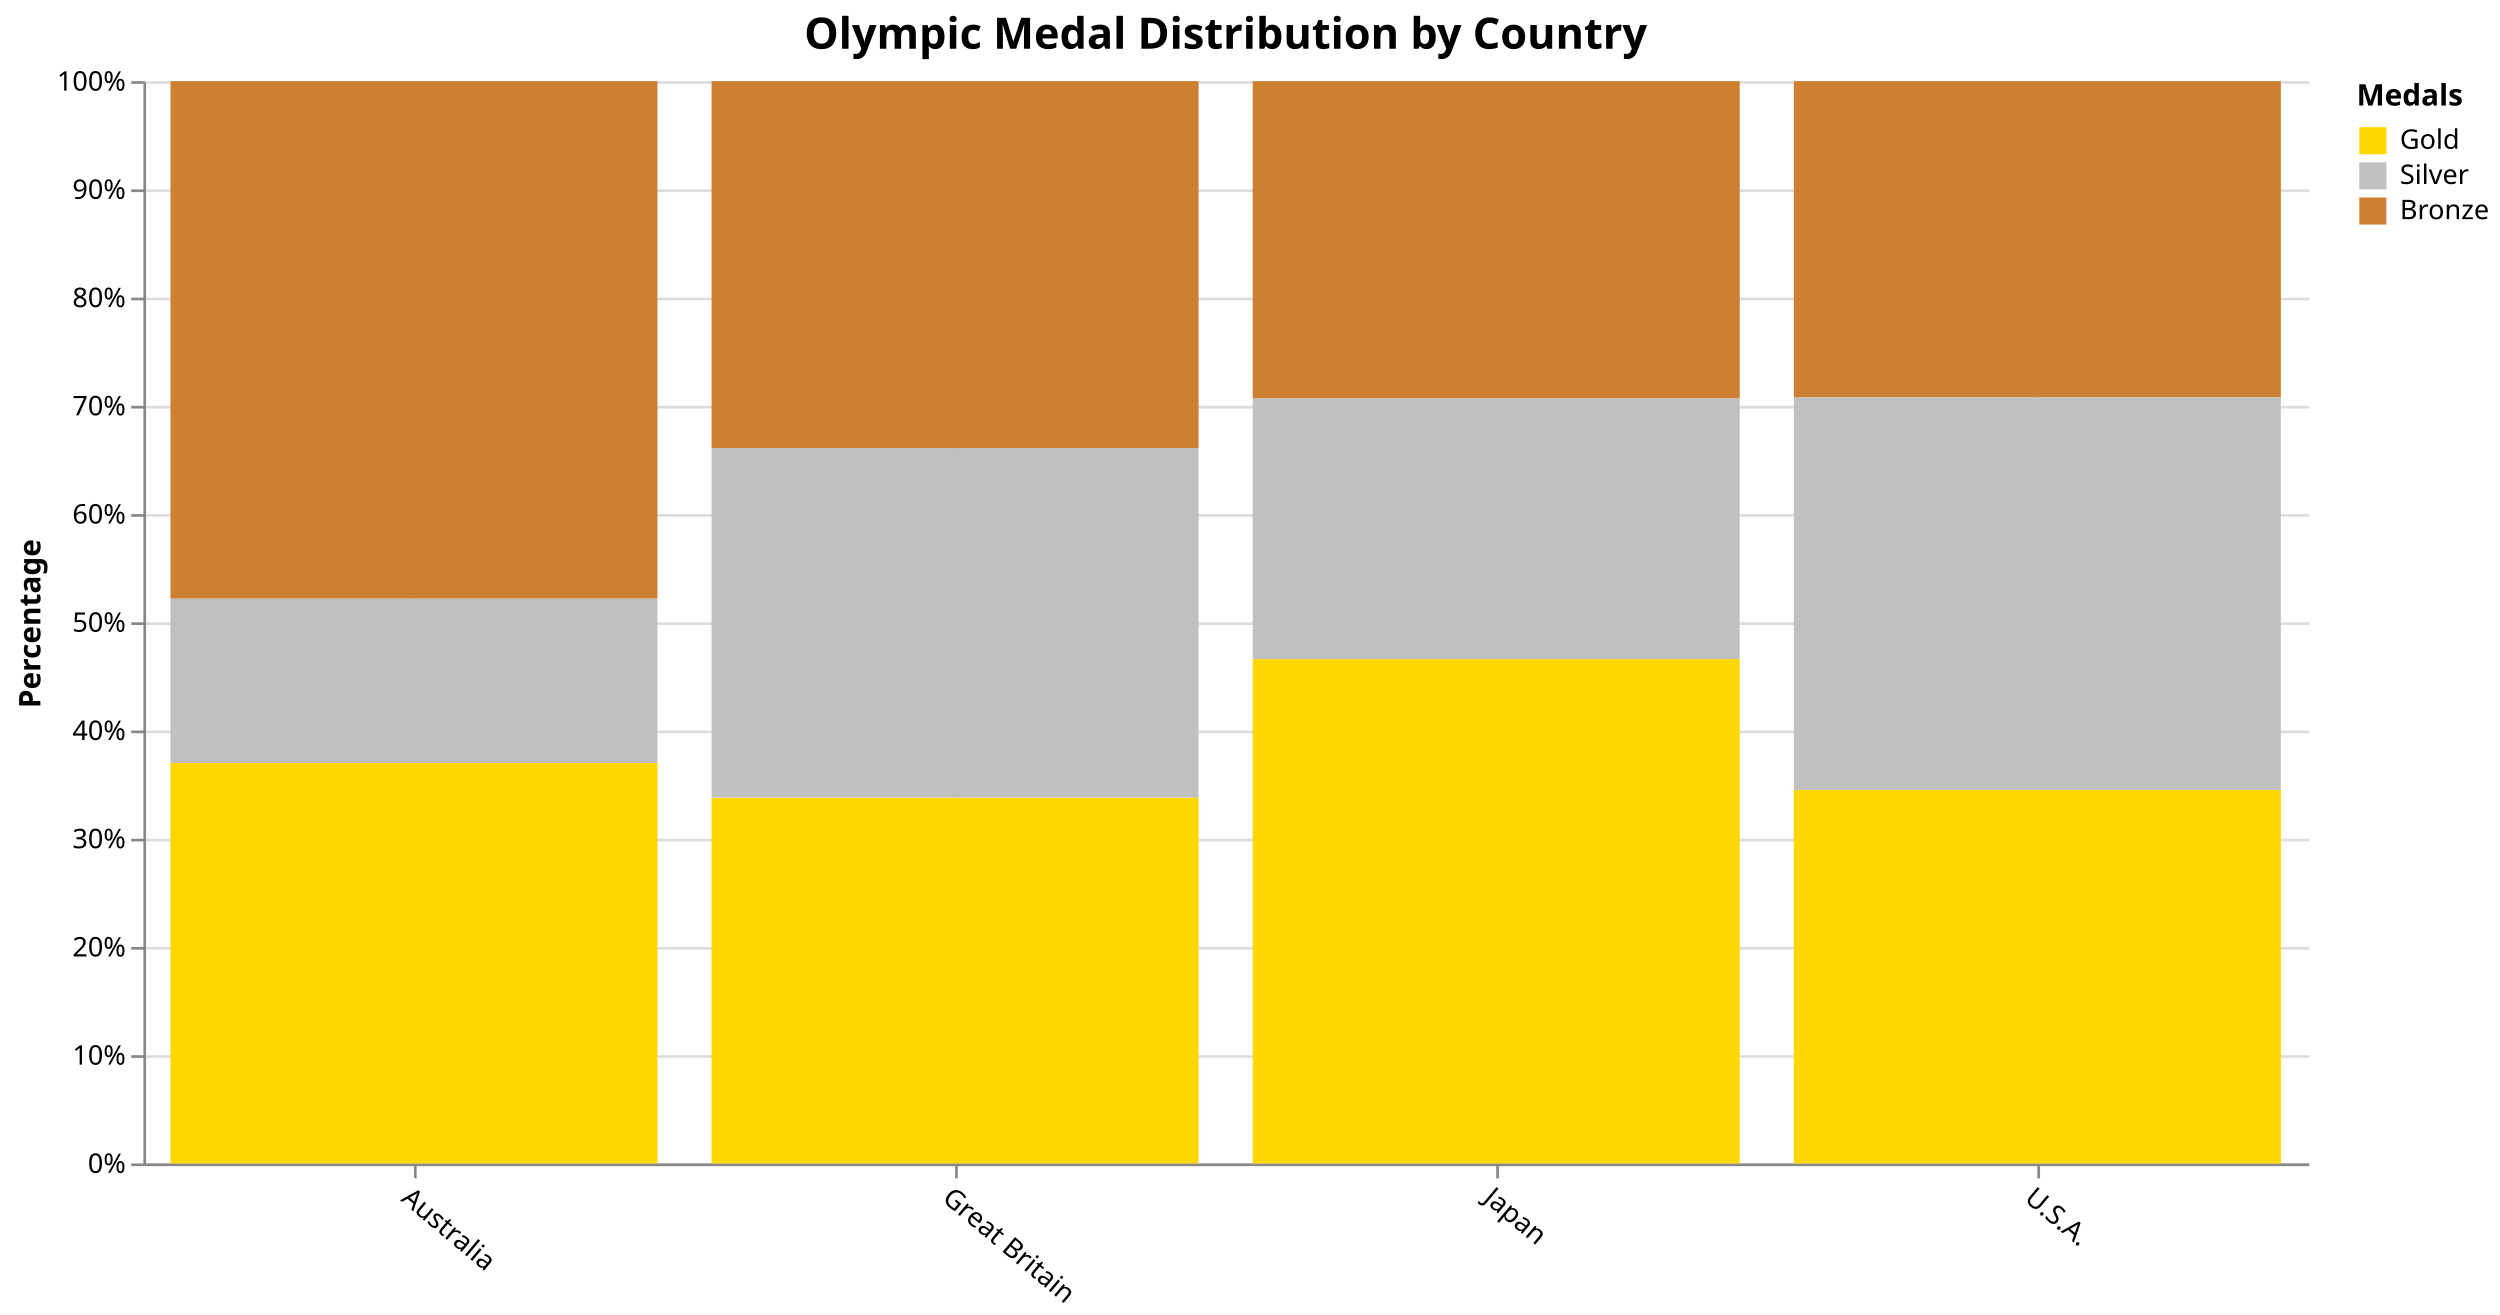
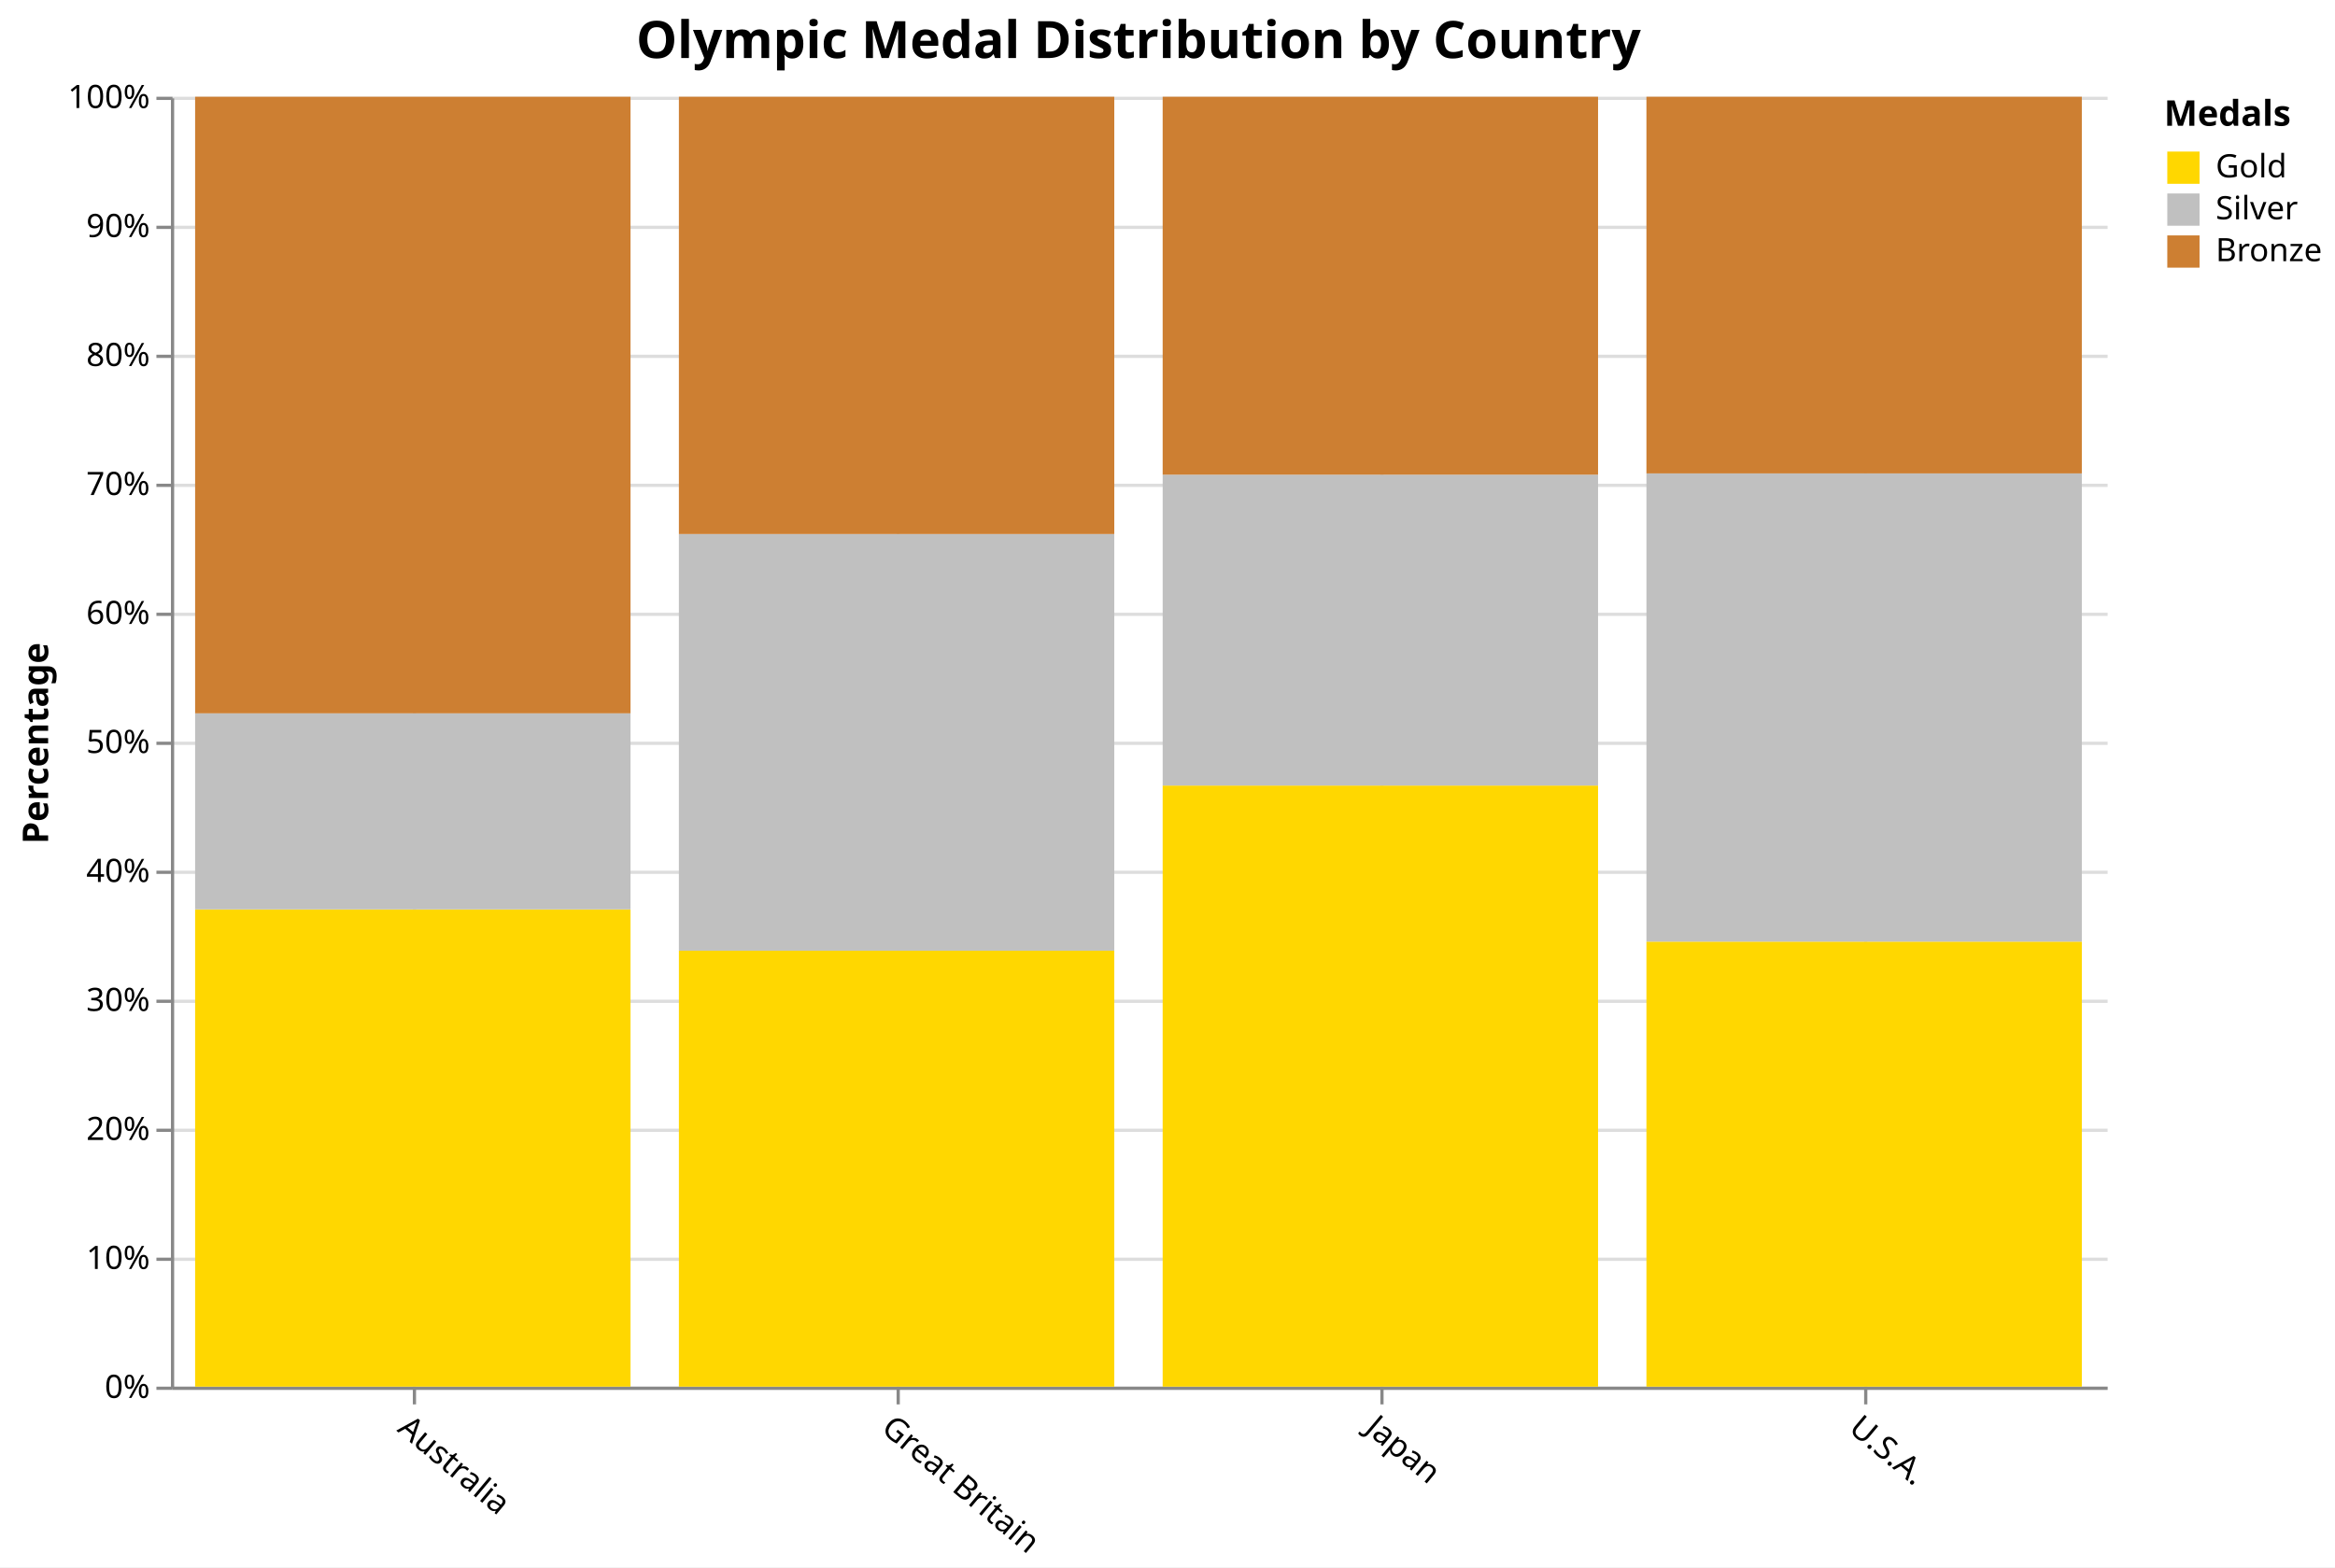
- <svg xmlns="http://www.w3.org/2000/svg" version="1.1" class="marks" width="924" height="486" viewBox="0 0 924 486">
-   <rect width="924" height="486" fill="white" />
+ <svg xmlns="http://www.w3.org/2000/svg" version="1.1" class="marks" width="724" height="486" viewBox="0 0 724 486">
+   <rect width="724" height="486" fill="white" />
  <g fill="none" stroke-miterlimit="10" transform="translate(53,30)">
    <g class="mark-group role-frame root" role="graphics-object" aria-roledescription="group mark container">
      <g transform="translate(0,0)">
-         <path class="background" aria-hidden="true" d="M0,0h800v400h-800Z" />
+         <path class="background" aria-hidden="true" d="M0,0h600v400h-600Z" />
        <g>
          <g class="mark-group role-axis" aria-hidden="true">
            <g transform="translate(0.5,400.5)">
              <path class="background" aria-hidden="true" d="M0,0h0v0h0Z" pointer-events="none" />
              <g>
                <g class="mark-rule role-axis-grid" pointer-events="none">
-                   <line transform="translate(100,-400)" x2="0" y2="400" stroke="#ddd" stroke-width="1" opacity="1" />
-                   <line transform="translate(300,-400)" x2="0" y2="400" stroke="#ddd" stroke-width="1" opacity="1" />
-                   <line transform="translate(500,-400)" x2="0" y2="400" stroke="#ddd" stroke-width="1" opacity="1" />
-                   <line transform="translate(700,-400)" x2="0" y2="400" stroke="#ddd" stroke-width="1" opacity="1" />
+                   <line transform="translate(75,-400)" x2="0" y2="400" stroke="#ddd" stroke-width="1" opacity="1" />
+                   <line transform="translate(225,-400)" x2="0" y2="400" stroke="#ddd" stroke-width="1" opacity="1" />
+                   <line transform="translate(375,-400)" x2="0" y2="400" stroke="#ddd" stroke-width="1" opacity="1" />
+                   <line transform="translate(525,-400)" x2="0" y2="400" stroke="#ddd" stroke-width="1" opacity="1" />
                </g>
              </g>
              <path class="foreground" aria-hidden="true" d="" pointer-events="none" display="none" />
            </g>
          </g>
          <g class="mark-group role-axis" aria-hidden="true">
            <g transform="translate(0.5,0.5)">
              <path class="background" aria-hidden="true" d="M0,0h0v0h0Z" pointer-events="none" />
              <g>
                <g class="mark-rule role-axis-grid" pointer-events="none">
-                   <line transform="translate(0,400)" x2="800" y2="0" stroke="#ddd" stroke-width="1" opacity="1" />
-                   <line transform="translate(0,360)" x2="800" y2="0" stroke="#ddd" stroke-width="1" opacity="1" />
-                   <line transform="translate(0,320)" x2="800" y2="0" stroke="#ddd" stroke-width="1" opacity="1" />
-                   <line transform="translate(0,280)" x2="800" y2="0" stroke="#ddd" stroke-width="1" opacity="1" />
-                   <line transform="translate(0,240)" x2="800" y2="0" stroke="#ddd" stroke-width="1" opacity="1" />
-                   <line transform="translate(0,200)" x2="800" y2="0" stroke="#ddd" stroke-width="1" opacity="1" />
-                   <line transform="translate(0,160)" x2="800" y2="0" stroke="#ddd" stroke-width="1" opacity="1" />
-                   <line transform="translate(0,120)" x2="800" y2="0" stroke="#ddd" stroke-width="1" opacity="1" />
-                   <line transform="translate(0,80)" x2="800" y2="0" stroke="#ddd" stroke-width="1" opacity="1" />
-                   <line transform="translate(0,40)" x2="800" y2="0" stroke="#ddd" stroke-width="1" opacity="1" />
-                   <line transform="translate(0,0)" x2="800" y2="0" stroke="#ddd" stroke-width="1" opacity="1" />
+                   <line transform="translate(0,400)" x2="600" y2="0" stroke="#ddd" stroke-width="1" opacity="1" />
+                   <line transform="translate(0,360)" x2="600" y2="0" stroke="#ddd" stroke-width="1" opacity="1" />
+                   <line transform="translate(0,320)" x2="600" y2="0" stroke="#ddd" stroke-width="1" opacity="1" />
+                   <line transform="translate(0,280)" x2="600" y2="0" stroke="#ddd" stroke-width="1" opacity="1" />
+                   <line transform="translate(0,240)" x2="600" y2="0" stroke="#ddd" stroke-width="1" opacity="1" />
+                   <line transform="translate(0,200)" x2="600" y2="0" stroke="#ddd" stroke-width="1" opacity="1" />
+                   <line transform="translate(0,160)" x2="600" y2="0" stroke="#ddd" stroke-width="1" opacity="1" />
+                   <line transform="translate(0,120)" x2="600" y2="0" stroke="#ddd" stroke-width="1" opacity="1" />
+                   <line transform="translate(0,80)" x2="600" y2="0" stroke="#ddd" stroke-width="1" opacity="1" />
+                   <line transform="translate(0,40)" x2="600" y2="0" stroke="#ddd" stroke-width="1" opacity="1" />
+                   <line transform="translate(0,0)" x2="600" y2="0" stroke="#ddd" stroke-width="1" opacity="1" />
                </g>
              </g>
              <path class="foreground" aria-hidden="true" d="" pointer-events="none" display="none" />
            </g>
          </g>
          <g class="mark-group role-axis" role="graphics-symbol" aria-roledescription="axis" aria-label="X-axis for a discrete scale with 4 values: Australia, Great Britain, Japan, U.S.A.">
            <g transform="translate(0.5,400.5)">
              <path class="background" aria-hidden="true" d="M0,0h0v0h0Z" pointer-events="none" />
              <g>
                <g class="mark-rule role-axis-tick" pointer-events="none">
-                   <line transform="translate(100,0)" x2="0" y2="5" stroke="#888" stroke-width="1" opacity="1" />
-                   <line transform="translate(300,0)" x2="0" y2="5" stroke="#888" stroke-width="1" opacity="1" />
-                   <line transform="translate(500,0)" x2="0" y2="5" stroke="#888" stroke-width="1" opacity="1" />
-                   <line transform="translate(700,0)" x2="0" y2="5" stroke="#888" stroke-width="1" opacity="1" />
+                   <line transform="translate(75,0)" x2="0" y2="5" stroke="#888" stroke-width="1" opacity="1" />
+                   <line transform="translate(225,0)" x2="0" y2="5" stroke="#888" stroke-width="1" opacity="1" />
+                   <line transform="translate(375,0)" x2="0" y2="5" stroke="#888" stroke-width="1" opacity="1" />
+                   <line transform="translate(525,0)" x2="0" y2="5" stroke="#888" stroke-width="1" opacity="1" />
                </g>
                <g class="mark-text role-axis-label" pointer-events="none">
-                   <text text-anchor="start" transform="translate(99.5,7) rotate(40) translate(0,8)" font-family="sans-serif" font-size="10px" fill="#000" opacity="1">Australia</text>
-                   <text text-anchor="start" transform="translate(299.5,7) rotate(40) translate(0,8)" font-family="sans-serif" font-size="10px" fill="#000" opacity="1">Great Britain</text>
-                   <text text-anchor="start" transform="translate(499.5,7) rotate(40) translate(0,8)" font-family="sans-serif" font-size="10px" fill="#000" opacity="1">Japan</text>
-                   <text text-anchor="start" transform="translate(699.5,7) rotate(40) translate(0,8)" font-family="sans-serif" font-size="10px" fill="#000" opacity="1">U.S.A.</text>
+                   <text text-anchor="start" transform="translate(74.5,7) rotate(40) translate(0,8)" font-family="sans-serif" font-size="10px" fill="#000" opacity="1">Australia</text>
+                   <text text-anchor="start" transform="translate(224.5,7) rotate(40) translate(0,8)" font-family="sans-serif" font-size="10px" fill="#000" opacity="1">Great Britain</text>
+                   <text text-anchor="start" transform="translate(374.5,7) rotate(40) translate(0,8)" font-family="sans-serif" font-size="10px" fill="#000" opacity="1">Japan</text>
+                   <text text-anchor="start" transform="translate(524.5,7) rotate(40) translate(0,8)" font-family="sans-serif" font-size="10px" fill="#000" opacity="1">U.S.A.</text>
                </g>
                <g class="mark-rule role-axis-domain" pointer-events="none">
-                   <line transform="translate(0,0)" x2="800" y2="0" stroke="#888" stroke-width="1" opacity="1" />
+                   <line transform="translate(0,0)" x2="600" y2="0" stroke="#888" stroke-width="1" opacity="1" />
                </g>
              </g>
              <path class="foreground" aria-hidden="true" d="" pointer-events="none" display="none" />
            </g>
          </g>
          <g class="mark-group role-axis" role="graphics-symbol" aria-roledescription="axis" aria-label="Y-axis titled 'Percentage' for a linear scale with values from 0% to 100%">
            <g transform="translate(0.5,0.5)">
              <path class="background" aria-hidden="true" d="M0,0h0v0h0Z" pointer-events="none" />
              <g>
                <g class="mark-rule role-axis-tick" pointer-events="none">
                  <line transform="translate(0,400)" x2="-5" y2="0" stroke="#888" stroke-width="1" opacity="1" />
                  <line transform="translate(0,360)" x2="-5" y2="0" stroke="#888" stroke-width="1" opacity="1" />
                  <line transform="translate(0,320)" x2="-5" y2="0" stroke="#888" stroke-width="1" opacity="1" />
                  <line transform="translate(0,280)" x2="-5" y2="0" stroke="#888" stroke-width="1" opacity="1" />
                  <line transform="translate(0,240)" x2="-5" y2="0" stroke="#888" stroke-width="1" opacity="1" />
                  <line transform="translate(0,200)" x2="-5" y2="0" stroke="#888" stroke-width="1" opacity="1" />
                  <line transform="translate(0,160)" x2="-5" y2="0" stroke="#888" stroke-width="1" opacity="1" />
                  <line transform="translate(0,120)" x2="-5" y2="0" stroke="#888" stroke-width="1" opacity="1" />
                  <line transform="translate(0,80)" x2="-5" y2="0" stroke="#888" stroke-width="1" opacity="1" />
                  <line transform="translate(0,40)" x2="-5" y2="0" stroke="#888" stroke-width="1" opacity="1" />
                  <line transform="translate(0,0)" x2="-5" y2="0" stroke="#888" stroke-width="1" opacity="1" />
                </g>
                <g class="mark-text role-axis-label" pointer-events="none">
                  <text text-anchor="end" transform="translate(-7,403)" font-family="sans-serif" font-size="10px" fill="#000" opacity="1">0%</text>
                  <text text-anchor="end" transform="translate(-7,363)" font-family="sans-serif" font-size="10px" fill="#000" opacity="1">10%</text>
                  <text text-anchor="end" transform="translate(-7,323)" font-family="sans-serif" font-size="10px" fill="#000" opacity="1">20%</text>
                  <text text-anchor="end" transform="translate(-7,283)" font-family="sans-serif" font-size="10px" fill="#000" opacity="1">30%</text>
                  <text text-anchor="end" transform="translate(-7,243)" font-family="sans-serif" font-size="10px" fill="#000" opacity="1">40%</text>
                  <text text-anchor="end" transform="translate(-7,203)" font-family="sans-serif" font-size="10px" fill="#000" opacity="1">50%</text>
                  <text text-anchor="end" transform="translate(-7,163)" font-family="sans-serif" font-size="10px" fill="#000" opacity="1">60%</text>
                  <text text-anchor="end" transform="translate(-7,123)" font-family="sans-serif" font-size="10px" fill="#000" opacity="1">70%</text>
                  <text text-anchor="end" transform="translate(-7,83)" font-family="sans-serif" font-size="10px" fill="#000" opacity="1">80%</text>
                  <text text-anchor="end" transform="translate(-7,43)" font-family="sans-serif" font-size="10px" fill="#000" opacity="1">90%</text>
                  <text text-anchor="end" transform="translate(-7,3)" font-family="sans-serif" font-size="10px" fill="#000" opacity="1">100%</text>
                </g>
                <g class="mark-rule role-axis-domain" pointer-events="none">
                  <line transform="translate(0,400)" x2="0" y2="-400" stroke="#888" stroke-width="1" opacity="1" />
                </g>
                <g class="mark-text role-axis-title" pointer-events="none">
                  <text text-anchor="middle" transform="translate(-36.57617,200) rotate(-90) translate(0,-2)" font-family="sans-serif" font-size="11px" font-weight="bold" fill="#000" opacity="1">Percentage</text>
                </g>
              </g>
              <path class="foreground" aria-hidden="true" d="" pointer-events="none" display="none" />
            </g>
          </g>
          <g class="mark-rect role-mark marks" role="graphics-object" aria-roledescription="rect mark container">
-             <path aria-label="Countries: U.S.A.; value: 35%; category: Gold; order: 1" role="graphics-symbol" aria-roledescription="bar" d="M610,262h180v138h-180Z" fill="#FFD700" />
-             <path aria-label="Countries: U.S.A.; value: 36%; category: Silver; order: 2" role="graphics-symbol" aria-roledescription="bar" d="M610,116.8h180v145.2h-180Z" fill="#C0C0C0" />
-             <path aria-label="Countries: U.S.A.; value: 29%; category: Bronze; order: 3" role="graphics-symbol" aria-roledescription="bar" d="M610,0h180v116.8h-180Z" fill="#CD7F32" />
-             <path aria-label="Countries: Great Britain; value: 34%; category: Gold; order: 1" role="graphics-symbol" aria-roledescription="bar" d="M210,264.8h180v135.2h-180Z" fill="#FFD700" />
-             <path aria-label="Countries: Great Britain; value: 32%; category: Silver; order: 2" role="graphics-symbol" aria-roledescription="bar" d="M210,135.6h180v129.2h-180Z" fill="#C0C0C0" />
-             <path aria-label="Countries: Great Britain; value: 34%; category: Bronze; order: 3" role="graphics-symbol" aria-roledescription="bar" d="M210,0h180v135.6h-180Z" fill="#CD7F32" />
-             <path aria-label="Countries: Japan; value: 47%; category: Gold; order: 1" role="graphics-symbol" aria-roledescription="bar" d="M410,213.6h180v186.4h-180Z" fill="#FFD700" />
-             <path aria-label="Countries: Japan; value: 24%; category: Silver; order: 2" role="graphics-symbol" aria-roledescription="bar" d="M410,117.2h180v96.4h-180Z" fill="#C0C0C0" />
-             <path aria-label="Countries: Japan; value: 29%; category: Bronze; order: 3" role="graphics-symbol" aria-roledescription="bar" d="M410,0h180v117.2h-180Z" fill="#CD7F32" />
-             <path aria-label="Countries: Australia; value: 37%; category: Gold; order: 1" role="graphics-symbol" aria-roledescription="bar" d="M10,252h180v148h-180Z" fill="#FFD700" />
-             <path aria-label="Countries: Australia; value: 15%; category: Silver; order: 2" role="graphics-symbol" aria-roledescription="bar" d="M10,191.2h180v60.8h-180Z" fill="#C0C0C0" />
-             <path aria-label="Countries: Australia; value: 48%; category: Bronze; order: 3" role="graphics-symbol" aria-roledescription="bar" d="M10,0h180v191.2h-180Z" fill="#CD7F32" />
+             <path aria-label="Countries: U.S.A.; value: 35%; category: Gold; order: 1" role="graphics-symbol" aria-roledescription="bar" d="M457.5,262h135v138h-135Z" fill="#FFD700" />
+             <path aria-label="Countries: U.S.A.; value: 36%; category: Silver; order: 2" role="graphics-symbol" aria-roledescription="bar" d="M457.5,116.8h135v145.2h-135Z" fill="#C0C0C0" />
+             <path aria-label="Countries: U.S.A.; value: 29%; category: Bronze; order: 3" role="graphics-symbol" aria-roledescription="bar" d="M457.5,0h135v116.8h-135Z" fill="#CD7F32" />
+             <path aria-label="Countries: Great Britain; value: 34%; category: Gold; order: 1" role="graphics-symbol" aria-roledescription="bar" d="M157.5,264.8h135v135.2h-135Z" fill="#FFD700" />
+             <path aria-label="Countries: Great Britain; value: 32%; category: Silver; order: 2" role="graphics-symbol" aria-roledescription="bar" d="M157.5,135.6h135v129.2h-135Z" fill="#C0C0C0" />
+             <path aria-label="Countries: Great Britain; value: 34%; category: Bronze; order: 3" role="graphics-symbol" aria-roledescription="bar" d="M157.5,0h135v135.6h-135Z" fill="#CD7F32" />
+             <path aria-label="Countries: Japan; value: 47%; category: Gold; order: 1" role="graphics-symbol" aria-roledescription="bar" d="M307.5,213.6h135v186.4h-135Z" fill="#FFD700" />
+             <path aria-label="Countries: Japan; value: 24%; category: Silver; order: 2" role="graphics-symbol" aria-roledescription="bar" d="M307.5,117.2h135v96.4h-135Z" fill="#C0C0C0" />
+             <path aria-label="Countries: Japan; value: 29%; category: Bronze; order: 3" role="graphics-symbol" aria-roledescription="bar" d="M307.5,0h135v117.2h-135Z" fill="#CD7F32" />
+             <path aria-label="Countries: Australia; value: 37%; category: Gold; order: 1" role="graphics-symbol" aria-roledescription="bar" d="M7.5,252h135v148h-135Z" fill="#FFD700" />
+             <path aria-label="Countries: Australia; value: 15%; category: Silver; order: 2" role="graphics-symbol" aria-roledescription="bar" d="M7.5,191.2h135v60.8h-135Z" fill="#C0C0C0" />
+             <path aria-label="Countries: Australia; value: 48%; category: Bronze; order: 3" role="graphics-symbol" aria-roledescription="bar" d="M7.5,0h135v191.2h-135Z" fill="#CD7F32" />
          </g>
          <g class="mark-group role-legend" role="graphics-symbol" aria-roledescription="legend" aria-label="Symbol legend titled 'Medals' for fill color with 3 values: Gold, Silver, Bronze">
-             <g transform="translate(818,0)">
+             <g transform="translate(618,0)">
              <path class="background" aria-hidden="true" d="M0,0h48v53h-48Z" pointer-events="none" />
              <g>
                <g class="mark-group role-legend-entry">
                  <g transform="translate(0,16)">
                    <path class="background" aria-hidden="true" d="M0,0h0v0h0Z" pointer-events="none" />
                    <g>
                      <g class="mark-group role-scope" role="graphics-object" aria-roledescription="group mark container">
                        <g transform="translate(0,0)">
                          <path class="background" aria-hidden="true" d="M0,0h47.685v11h-47.685Z" pointer-events="none" opacity="1" />
                          <g>
                            <g class="mark-symbol role-legend-symbol" pointer-events="none">
                              <path transform="translate(6,6)" d="M-5,-5h10v10h-10Z" fill="#FFD700" stroke-width="1.5" opacity="1" />
                            </g>
                            <g class="mark-text role-legend-label" pointer-events="none">
                              <text text-anchor="start" transform="translate(16,9)" font-family="sans-serif" font-size="10px" fill="#000" opacity="1">Gold</text>
                            </g>
                          </g>
                          <path class="foreground" aria-hidden="true" d="" pointer-events="none" display="none" />
                        </g>
                        <g transform="translate(0,13)">
                          <path class="background" aria-hidden="true" d="M0,0h47.685v11h-47.685Z" pointer-events="none" opacity="1" />
                          <g>
                            <g class="mark-symbol role-legend-symbol" pointer-events="none">
                              <path transform="translate(6,6)" d="M-5,-5h10v10h-10Z" fill="#C0C0C0" stroke-width="1.5" opacity="1" />
                            </g>
                            <g class="mark-text role-legend-label" pointer-events="none">
                              <text text-anchor="start" transform="translate(16,9)" font-family="sans-serif" font-size="10px" fill="#000" opacity="1">Silver</text>
                            </g>
                          </g>
                          <path class="foreground" aria-hidden="true" d="" pointer-events="none" display="none" />
                        </g>
                        <g transform="translate(0,26)">
                          <path class="background" aria-hidden="true" d="M0,0h47.685v11h-47.685Z" pointer-events="none" opacity="1" />
                          <g>
                            <g class="mark-symbol role-legend-symbol" pointer-events="none">
                              <path transform="translate(6,6)" d="M-5,-5h10v10h-10Z" fill="#CD7F32" stroke-width="1.5" opacity="1" />
                            </g>
                            <g class="mark-text role-legend-label" pointer-events="none">
                              <text text-anchor="start" transform="translate(16,9)" font-family="sans-serif" font-size="10px" fill="#000" opacity="1">Bronze</text>
                            </g>
                          </g>
                          <path class="foreground" aria-hidden="true" d="" pointer-events="none" display="none" />
                        </g>
                      </g>
                    </g>
                    <path class="foreground" aria-hidden="true" d="" pointer-events="none" display="none" />
                  </g>
                </g>
                <g class="mark-text role-legend-title" pointer-events="none">
                  <text text-anchor="start" transform="translate(0,9)" font-family="sans-serif" font-size="11px" font-weight="bold" fill="#000" opacity="1">Medals</text>
                </g>
              </g>
              <path class="foreground" aria-hidden="true" d="" pointer-events="none" display="none" />
            </g>
          </g>
          <g class="mark-group role-title">
-             <g transform="translate(400,-25)">
+             <g transform="translate(300,-25)">
              <path class="background" aria-hidden="true" d="M0,0h0v0h0Z" pointer-events="none" />
              <g>
                <g class="mark-text role-title-text" role="graphics-symbol" aria-roledescription="title" aria-label="Title text 'Olympic Medal Distribution by Country'" pointer-events="none">
                  <text text-anchor="middle" transform="translate(0,13)" font-family="sans-serif" font-size="16px" font-weight="bold" fill="#000" opacity="1">Olympic Medal Distribution by Country</text>
                </g>
              </g>
              <path class="foreground" aria-hidden="true" d="" pointer-events="none" display="none" />
            </g>
          </g>
        </g>
        <path class="foreground" aria-hidden="true" d="" display="none" />
      </g>
    </g>
  </g>
</svg>
